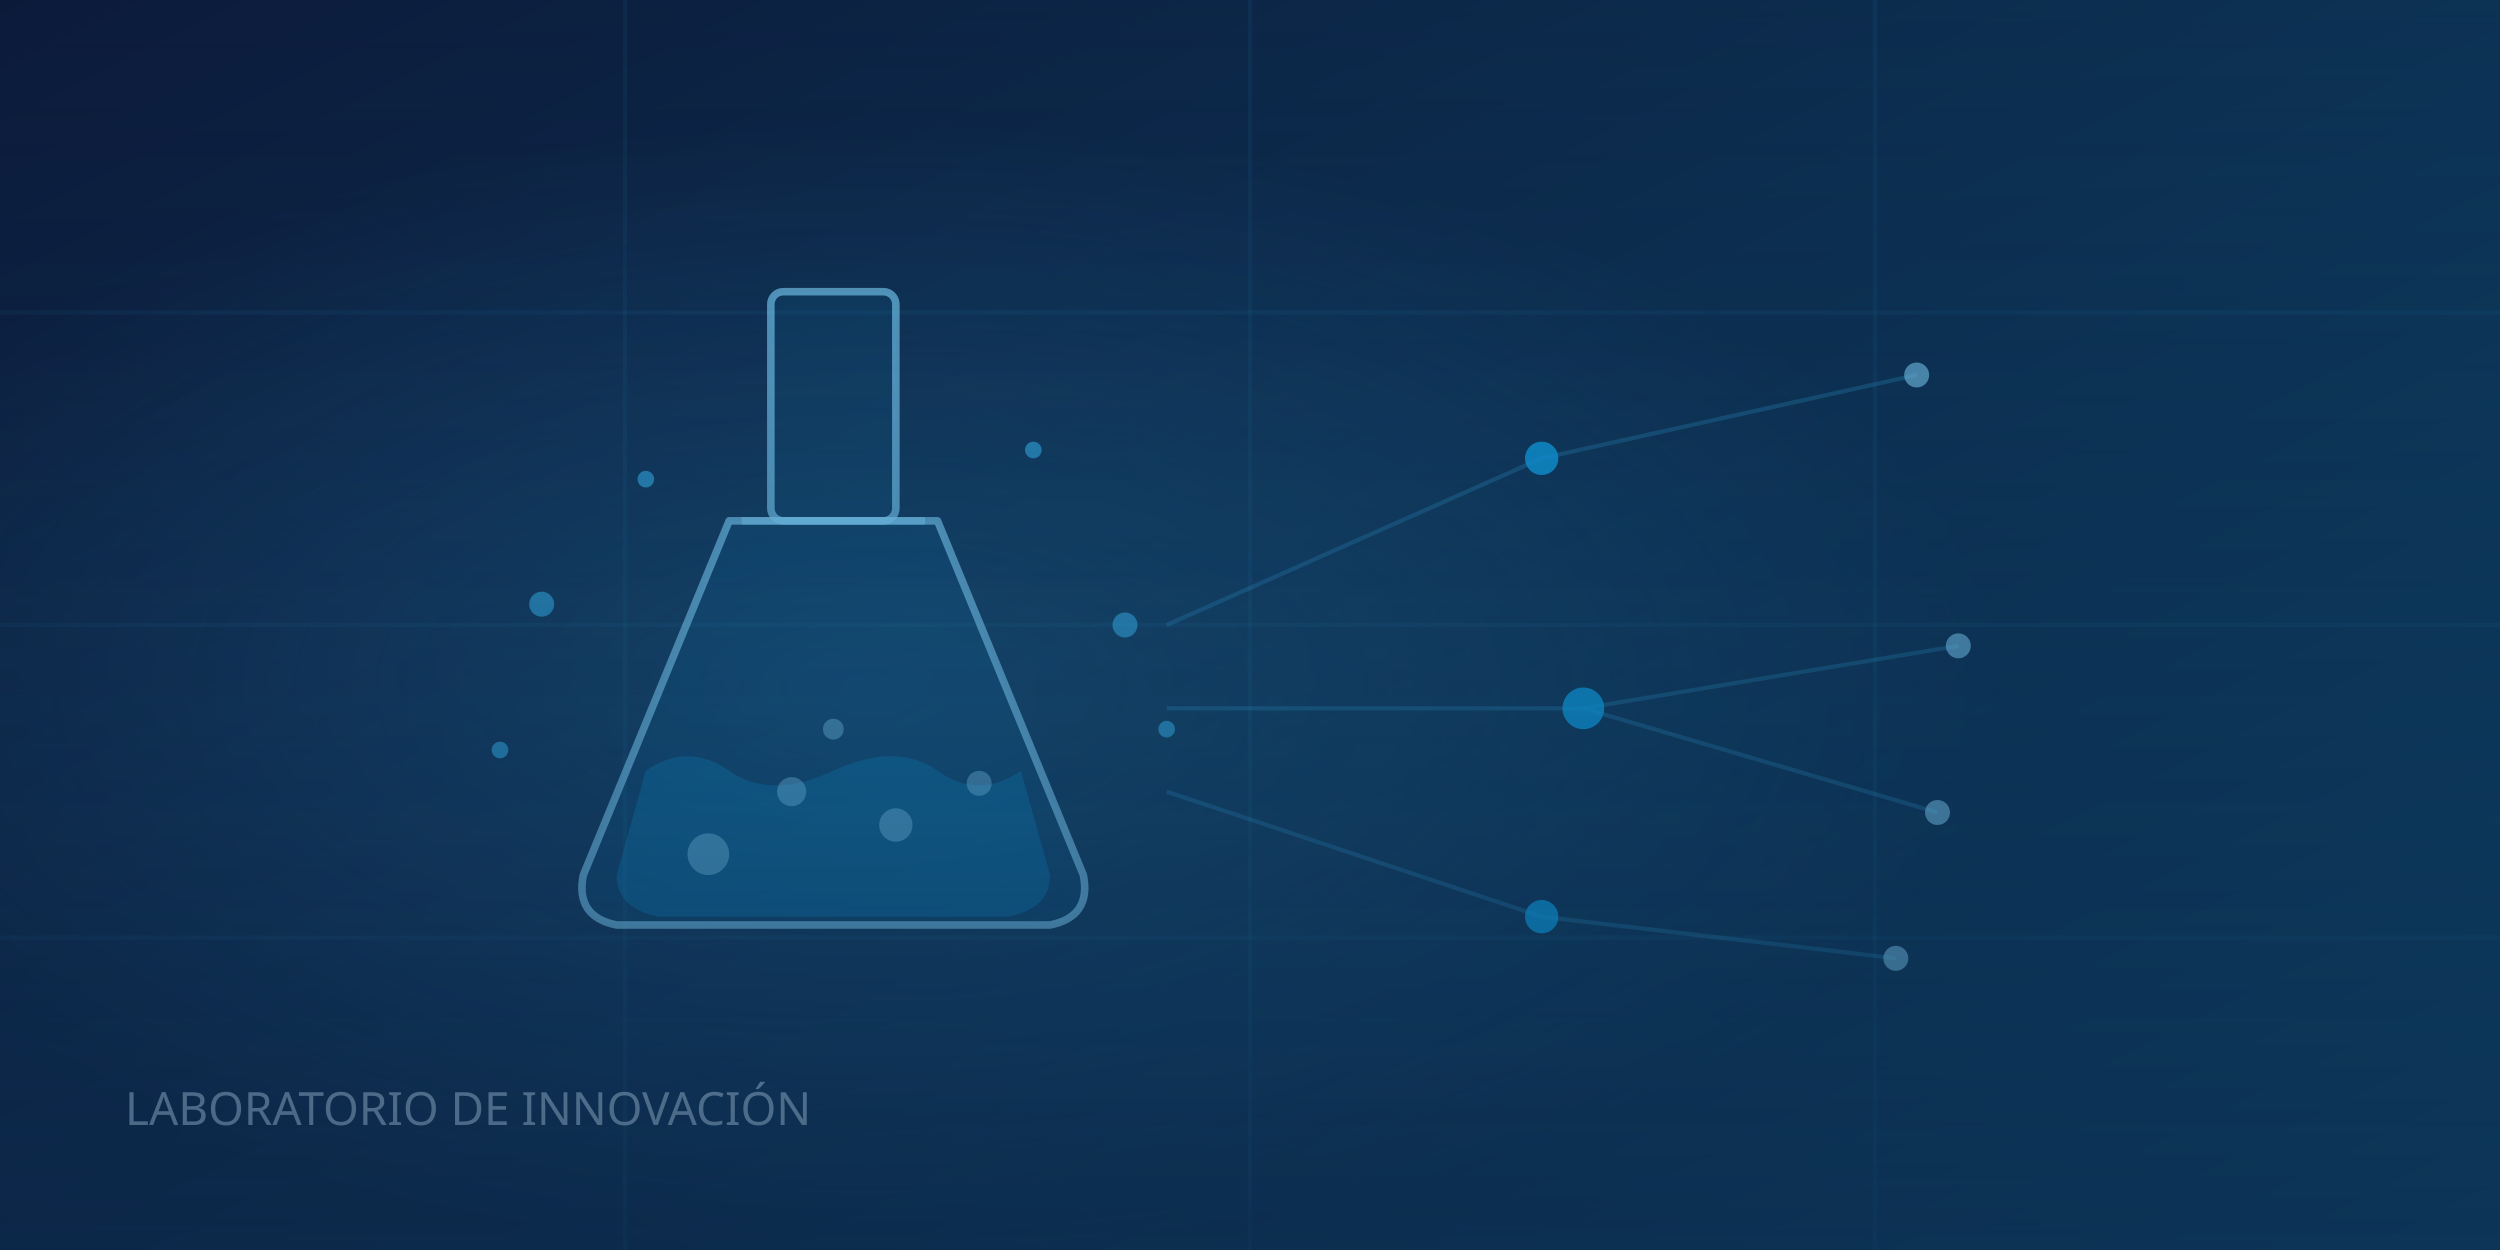
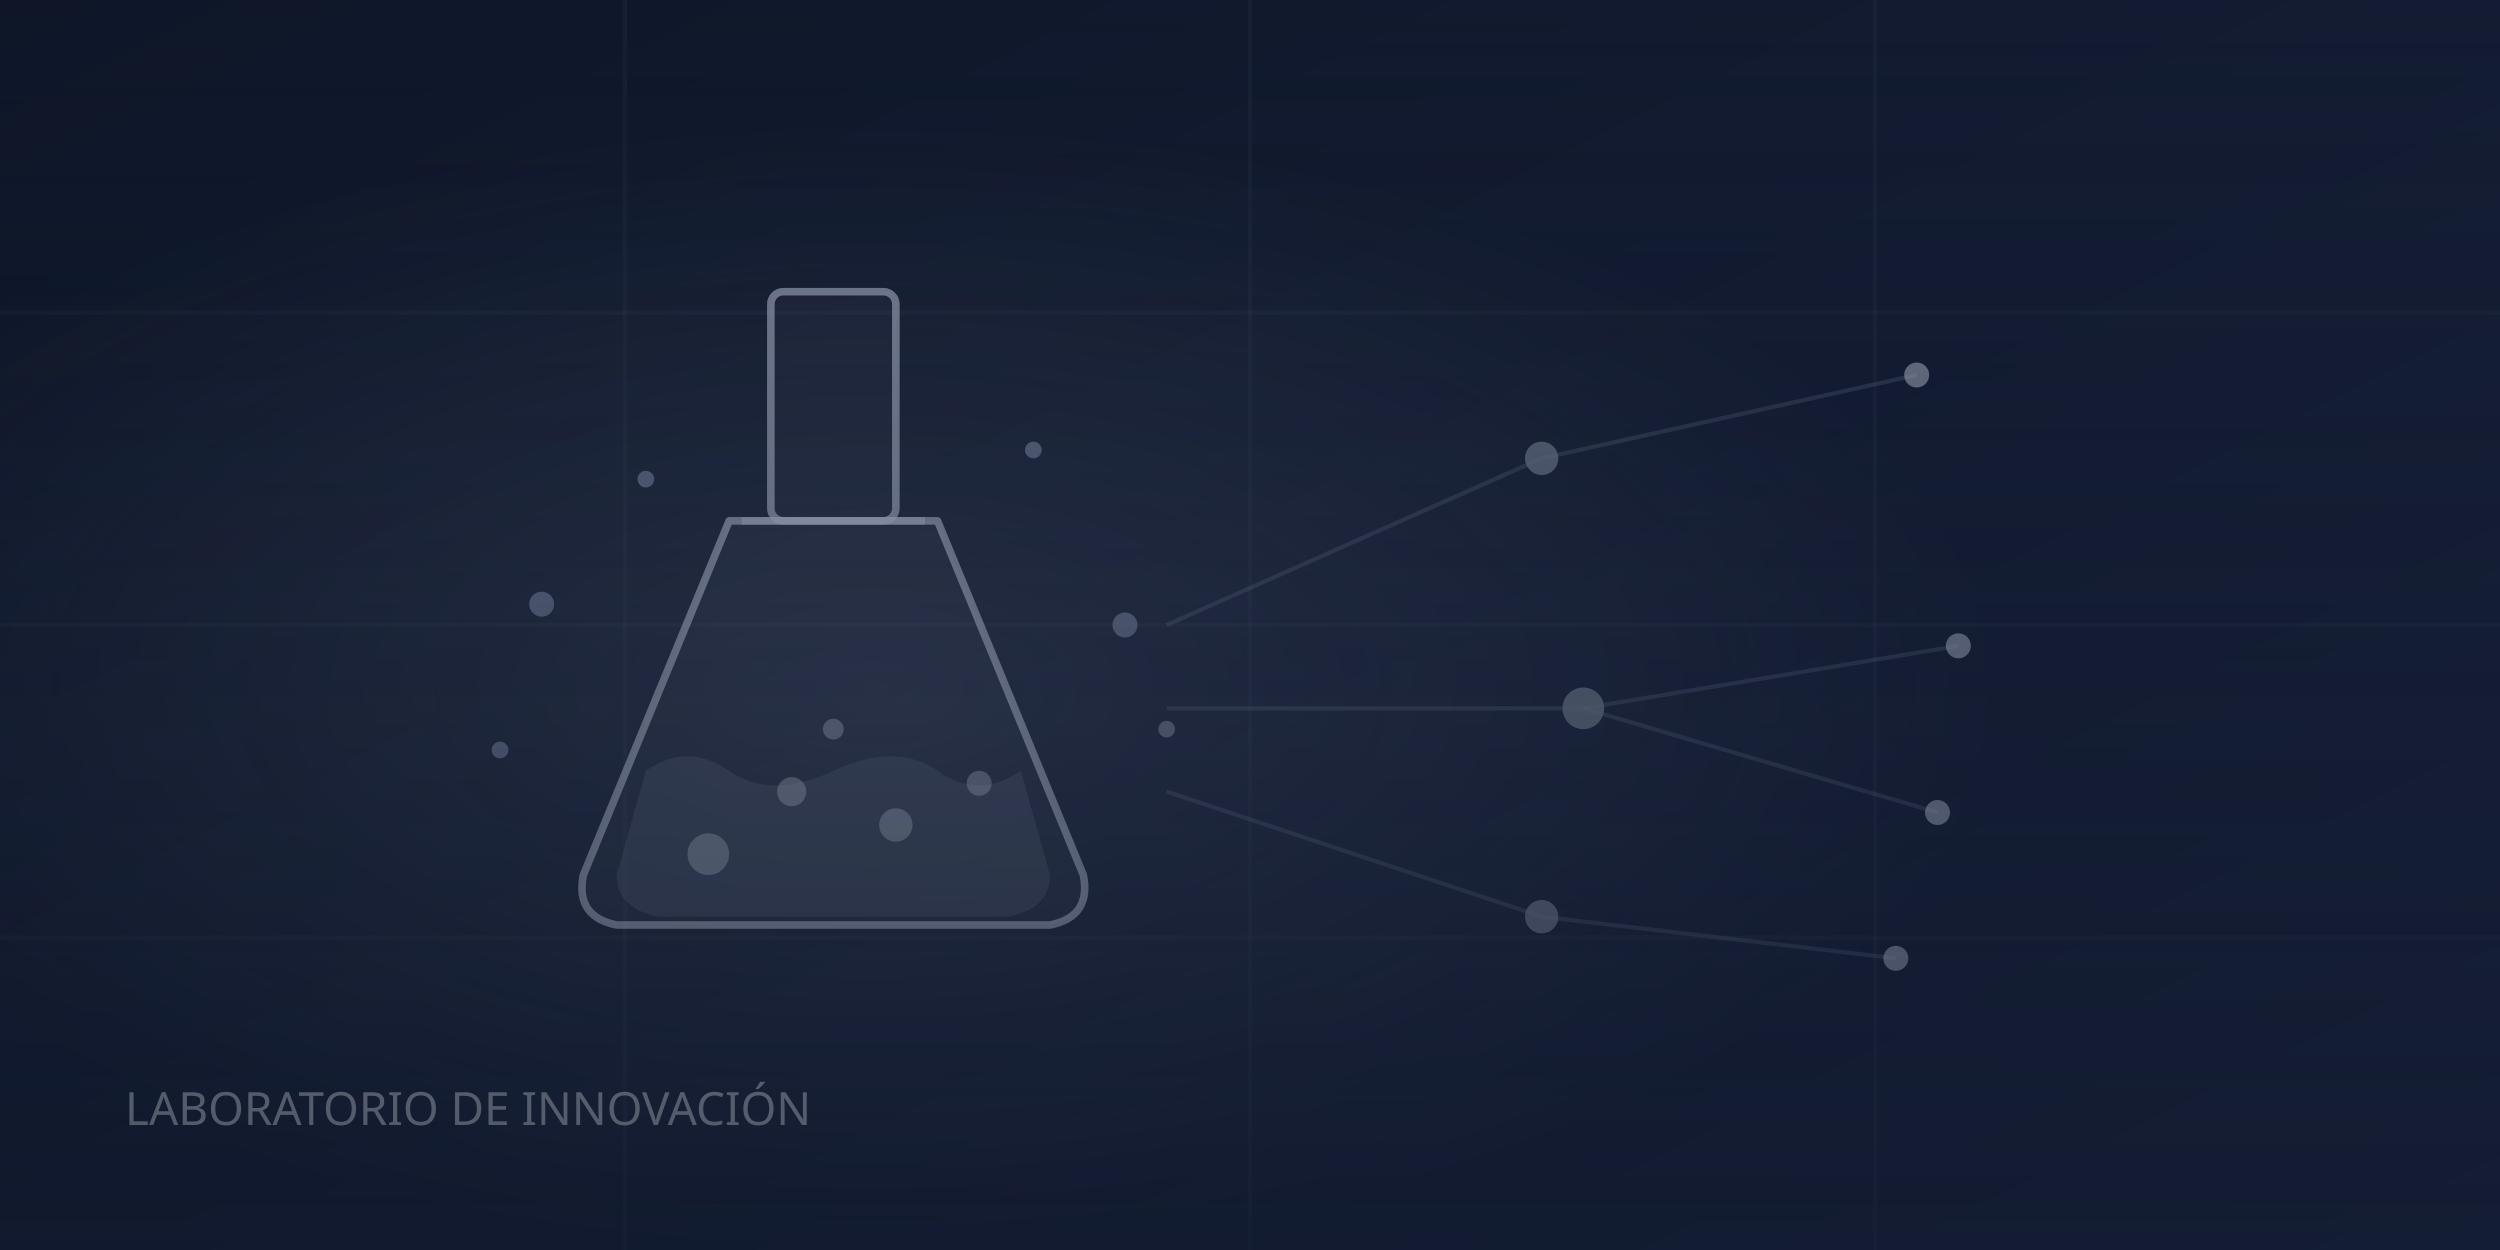
<svg xmlns="http://www.w3.org/2000/svg" viewBox="0 0 600 300">
  <defs>
    <linearGradient id="bg" x1="0%" y1="0%" x2="100%" y2="100%">
-       <stop offset="0%" stop-color="#0c1a3a" />
-       <stop offset="100%" stop-color="#0c4a6e" />
+       <stop offset="0%" stop-color="#0e1628" />
+       <stop offset="100%" stop-color="#18223c" />
    </linearGradient>
    <radialGradient id="glow" cx="35%" cy="55%" r="45%">
-       <stop offset="0%" stop-color="#38bdf8" stop-opacity="0.22" />
-       <stop offset="100%" stop-color="#38bdf8" stop-opacity="0" />
+       <stop offset="0%" stop-color="#7e88a3" stop-opacity="0.22" />
+       <stop offset="100%" stop-color="#7e88a3" stop-opacity="0" />
    </radialGradient>
  </defs>
  <rect width="600" height="300" fill="url(#bg)" />
  <rect width="600" height="300" fill="url(#glow)" />
-   <g stroke="#38bdf8" stroke-opacity="0.06" stroke-width="1">
+   <g stroke="#7e88a3" stroke-opacity="0.06" stroke-width="1">
    <line x1="0" y1="75" x2="600" y2="75" />
    <line x1="0" y1="150" x2="600" y2="150" />
    <line x1="0" y1="225" x2="600" y2="225" />
    <line x1="150" y1="0" x2="150" y2="300" />
    <line x1="300" y1="0" x2="300" y2="300" />
    <line x1="450" y1="0" x2="450" y2="300" />
  </g>
-   <g fill="none" stroke="#7dd3fc" stroke-opacity="0.35" stroke-width="1.8" stroke-linejoin="round">
-     <rect x="185" y="70" width="30" height="55" rx="3" fill="#0ea5e9" fill-opacity="0.08" />
-     <path d="M 175 125 L 140 210 Q 138 220 148 222 L 252 222 Q 262 220 260 210 L 225 125 Z" fill="#0ea5e9" fill-opacity="0.10" />
-     <path d="M 155 185 Q 165 178, 175 185 Q 185 192, 200 185 Q 215 178, 225 185 Q 235 192, 245 185 L 252 210 Q 252 218 242 220 L 158 220 Q 148 218 148 210 Z" fill="#0ea5e9" fill-opacity="0.28" stroke="none" />
+   <g fill="none" stroke="#a3abc0" stroke-opacity="0.35" stroke-width="1.8" stroke-linejoin="round">
+     <rect x="185" y="70" width="30" height="55" rx="3" fill="#656f85" fill-opacity="0.08" />
+     <path d="M 175 125 L 140 210 Q 138 220 148 222 L 252 222 Q 262 220 260 210 L 225 125 Z" fill="#656f85" fill-opacity="0.10" />
+     <path d="M 155 185 Q 165 178, 175 185 Q 185 192, 200 185 Q 215 178, 225 185 Q 235 192, 245 185 L 252 210 Q 252 218 242 220 L 158 220 Q 148 218 148 210 Z" fill="#656f85" fill-opacity="0.28" stroke="none" />
  </g>
-   <g fill="none" stroke="#7dd3fc" stroke-opacity="0.50" stroke-width="1.8" stroke-linejoin="round">
+   <g fill="none" stroke="#a3abc0" stroke-opacity="0.50" stroke-width="1.8" stroke-linejoin="round">
    <rect x="185" y="70" width="30" height="55" rx="3" />
    <path d="M 175 125 L 140 210 Q 138 220 148 222 L 252 222 Q 262 220 260 210 L 225 125 Z" />
    <line x1="178" y1="125" x2="222" y2="125" />
  </g>
-   <g fill="#7dd3fc" fill-opacity="0.45">
+   <g fill="#a3abc0" fill-opacity="0.45">
    <circle cx="170" cy="205" r="5" />
    <circle cx="190" cy="190" r="3.5" />
    <circle cx="215" cy="198" r="4" />
    <circle cx="235" cy="188" r="3" />
    <circle cx="200" cy="175" r="2.5" />
  </g>
-   <g fill="#38bdf8" fill-opacity="0.60">
+   <g fill="#7e88a3" fill-opacity="0.60">
    <circle cx="130" cy="145" r="3" />
    <circle cx="120" cy="180" r="2" />
    <circle cx="270" cy="150" r="3" />
    <circle cx="280" cy="175" r="2" />
    <circle cx="155" cy="115" r="2" />
    <circle cx="248" cy="108" r="2" />
  </g>
-   <g stroke="#38bdf8" stroke-opacity="0.22" stroke-width="1" fill="none">
+   <g stroke="#7e88a3" stroke-opacity="0.22" stroke-width="1" fill="none">
    <line x1="280" y1="150" x2="370" y2="110" />
    <line x1="280" y1="170" x2="380" y2="170" />
    <line x1="280" y1="190" x2="370" y2="220" />
    <line x1="370" y1="110" x2="460" y2="90" />
    <line x1="380" y1="170" x2="470" y2="155" />
    <line x1="380" y1="170" x2="465" y2="195" />
    <line x1="370" y1="220" x2="455" y2="230" />
  </g>
-   <g fill="#0ea5e9" fill-opacity="0.80">
+   <g fill="#656f85" fill-opacity="0.80">
    <circle cx="380" cy="170" r="5" />
    <circle cx="370" cy="110" r="4" />
    <circle cx="370" cy="220" r="4" />
  </g>
-   <g fill="#7dd3fc" fill-opacity="0.60">
+   <g fill="#a3abc0" fill-opacity="0.60">
    <circle cx="460" cy="90" r="3" />
    <circle cx="470" cy="155" r="3" />
    <circle cx="465" cy="195" r="3" />
    <circle cx="455" cy="230" r="3" />
  </g>
-   <text x="30" y="270" font-family="system-ui, sans-serif" font-size="11" fill="#bae6fd" fill-opacity="0.60" font-weight="500">LABORATORIO DE INNOVACIÓN</text>
+   <text x="30" y="270" font-family="system-ui, sans-serif" font-size="11" fill="#c9cedb" fill-opacity="0.60" font-weight="500">LABORATORIO DE INNOVACIÓN</text>
  <defs>
    <linearGradient id="ov" x1="0" y1="0" x2="0" y2="1">
-       <stop offset="0%" stop-color="#0c1a3a" stop-opacity="0" />
-       <stop offset="100%" stop-color="#0c1a3a" stop-opacity="0.45" />
+       <stop offset="0%" stop-color="#0e1628" stop-opacity="0" />
+       <stop offset="100%" stop-color="#0e1628" stop-opacity="0.45" />
    </linearGradient>
  </defs>
  <rect width="600" height="300" fill="url(#ov)" />
</svg>
